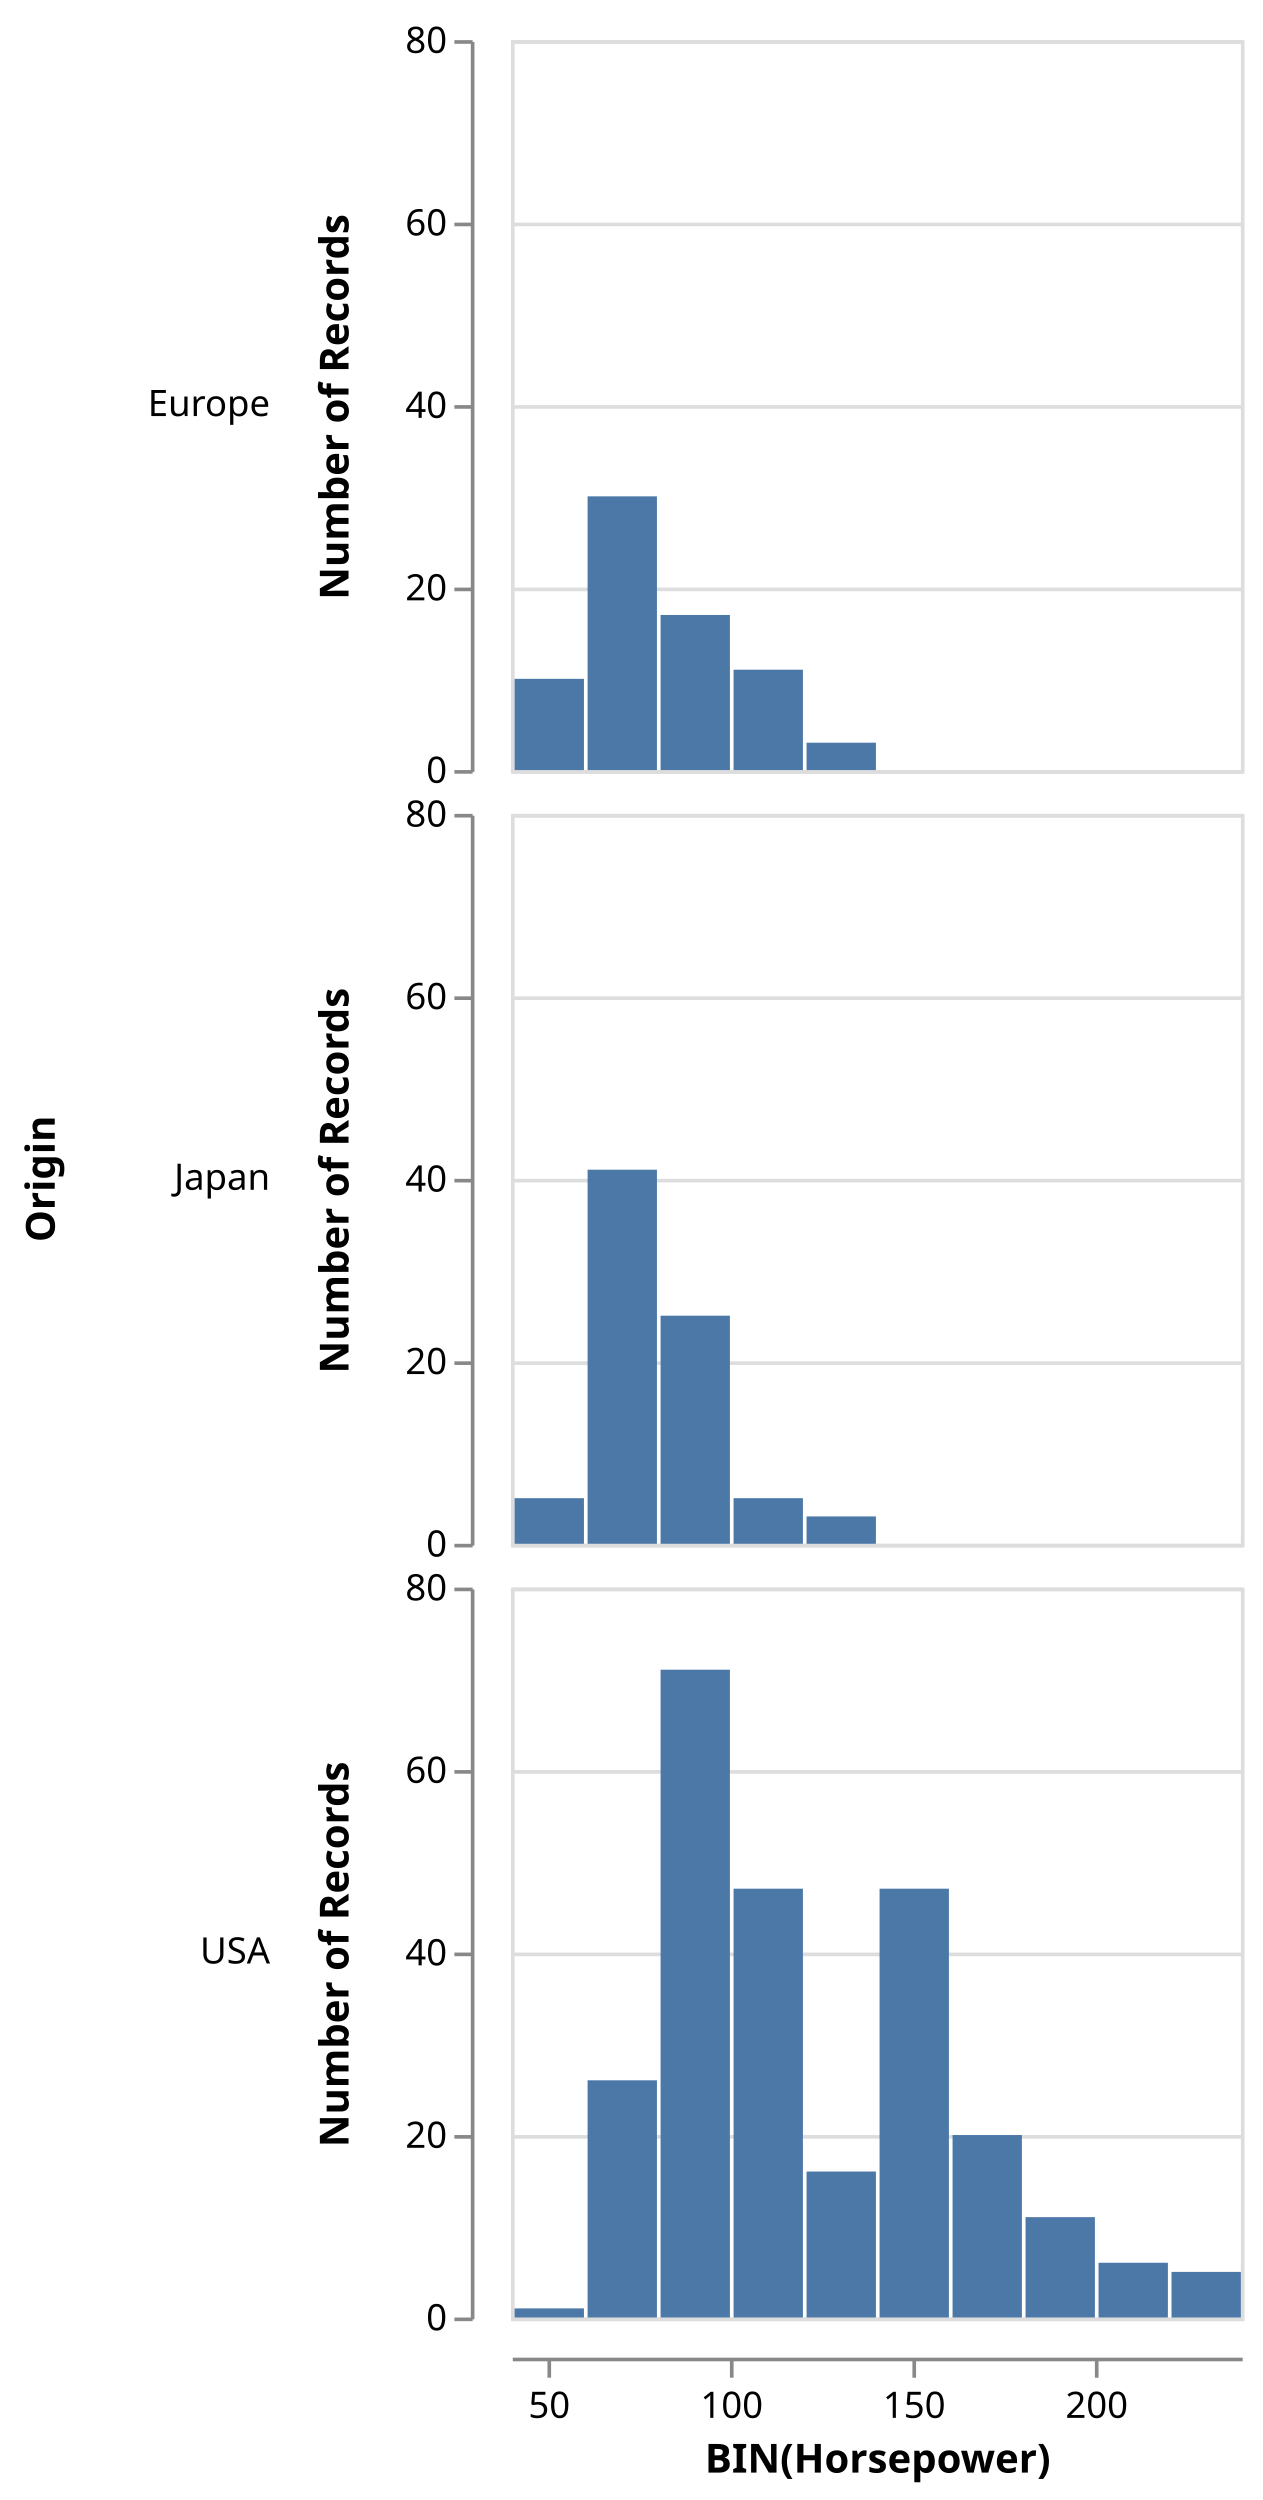
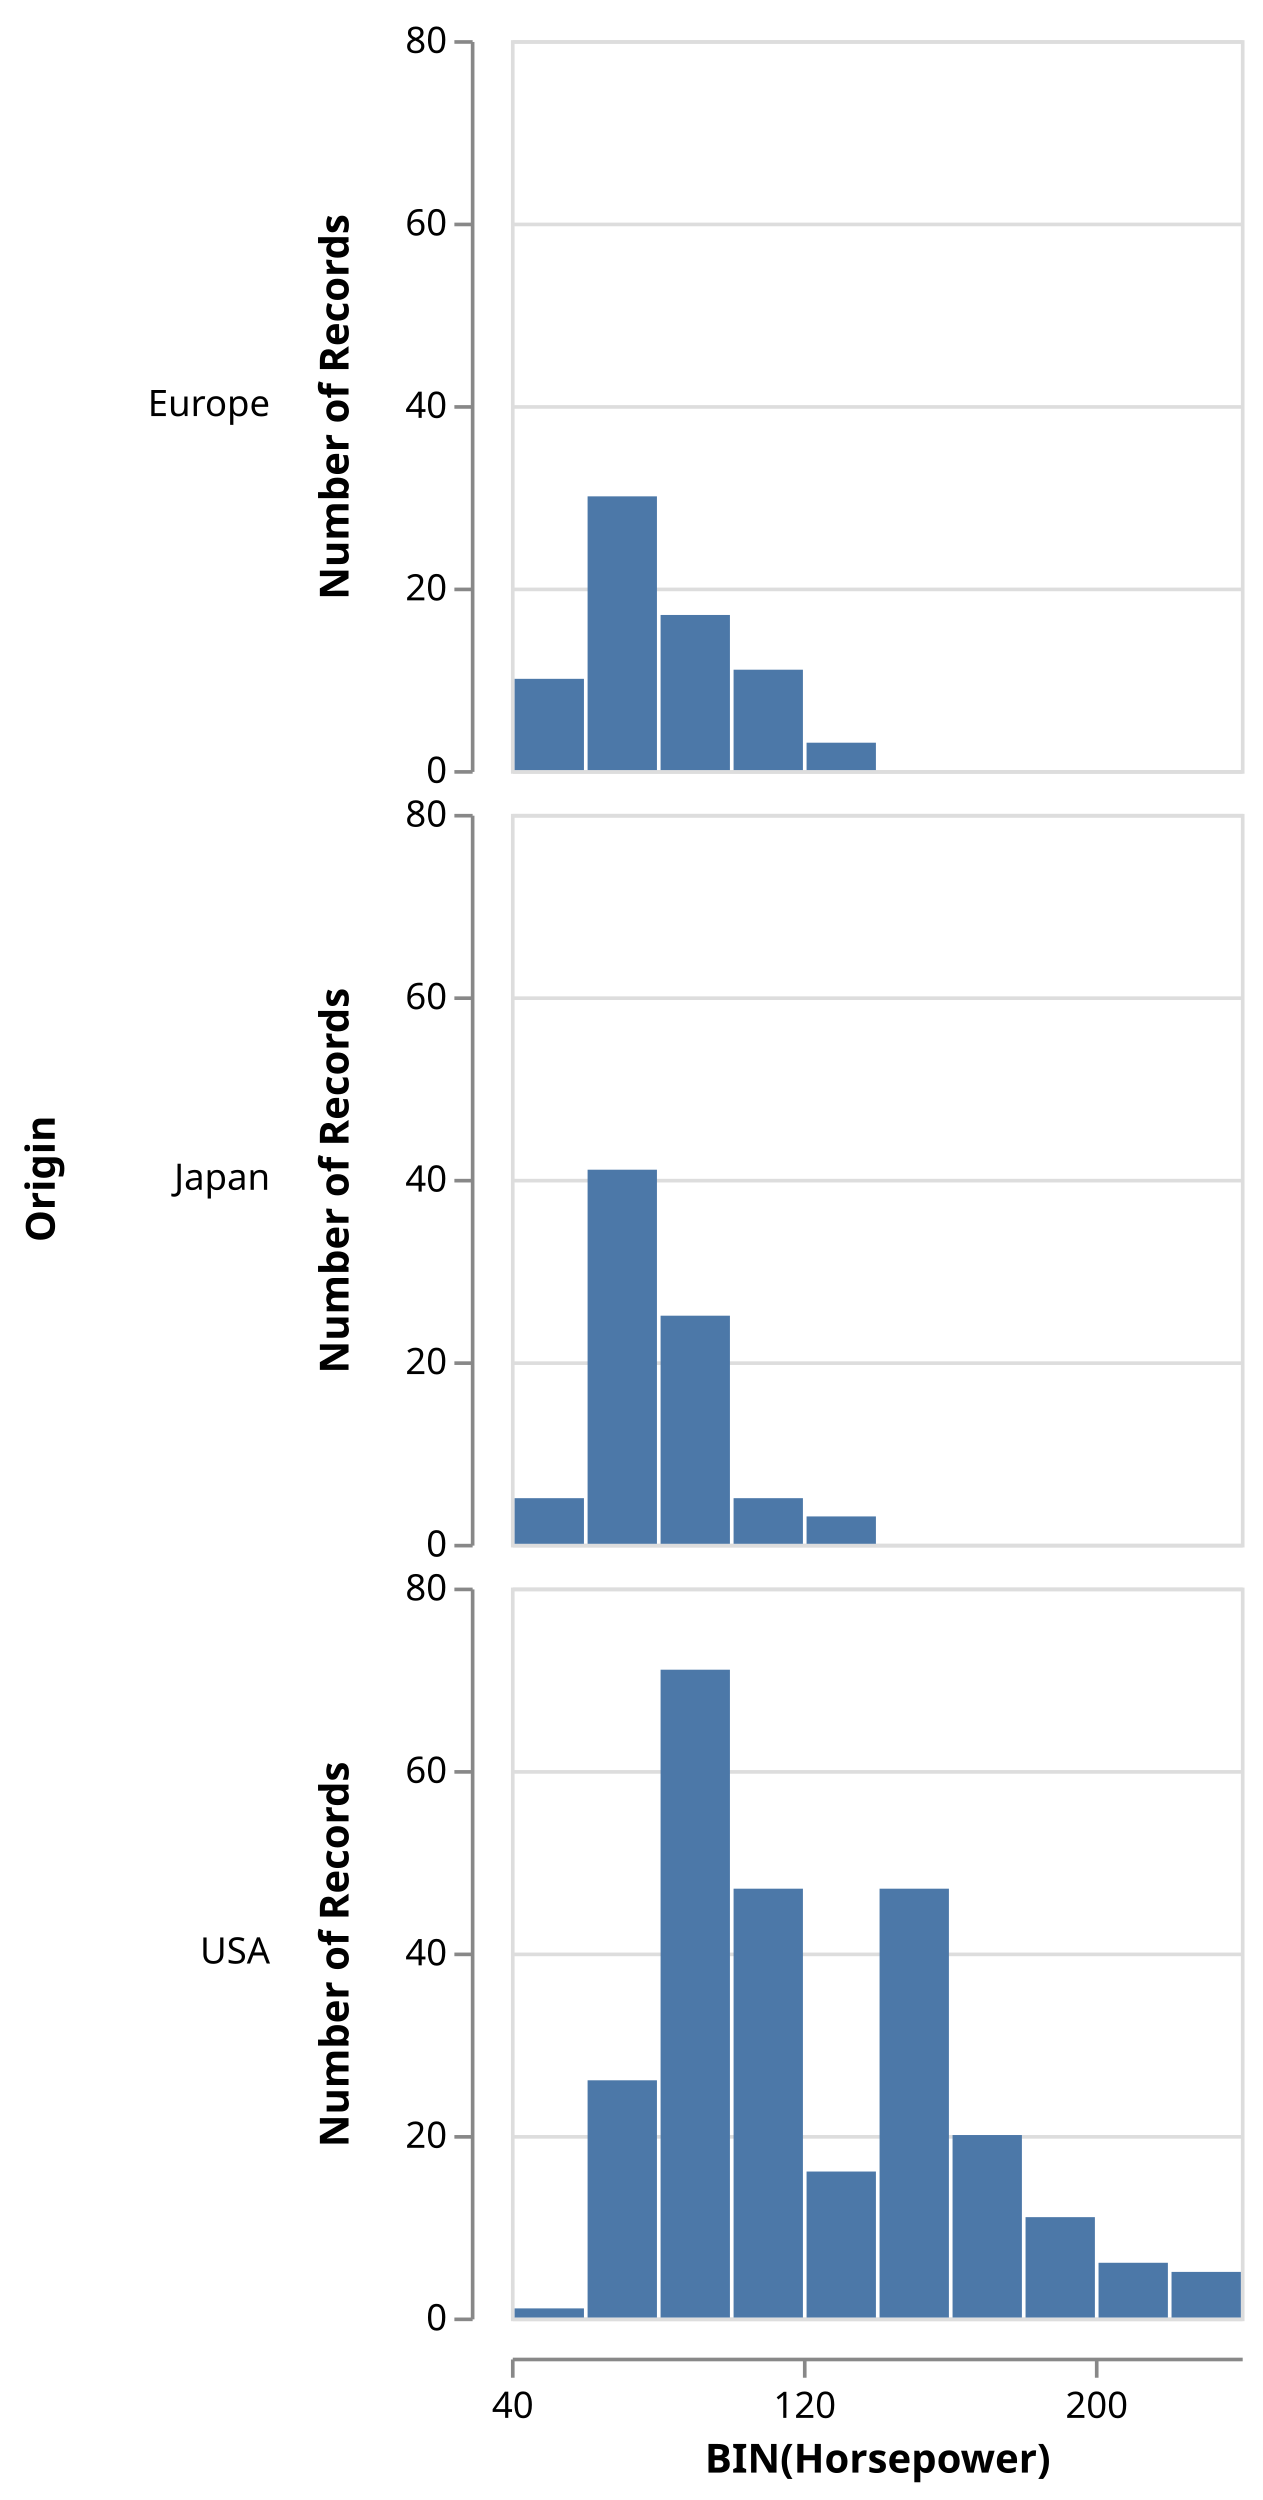
<svg xmlns="http://www.w3.org/2000/svg" class="marks" width="346" height="685" viewBox="0 0 346 685" version="1.1">
  <g transform="translate(140,11)">
    <g class="mark-group role-frame root">
      <g transform="translate(0,0)">
        <path class="background" d="M0,0h0v0h0Z" style="fill: none;" />
        <g>
          <g class="mark-group role-row-title row_title">
            <g transform="translate(-125,312)">
              <path class="background" d="M0,0h0v0h0Z" style="fill: none;" />
              <g>
                <g class="mark-text role-row-title-text">
                  <text text-anchor="middle" transform="translate(0,0) rotate(270)" style="font: bold 11px sans-serif; fill: #000;">Origin</text>
                </g>
              </g>
            </g>
          </g>
          <g class="mark-group role-row-header row_header">
            <g transform="translate(-11,0)">
              <path class="background" d="M0,0h0v200h0Z" style="fill: none;" />
              <g>
                <g class="mark-text role-title" style="pointer-events: none;">
                  <text text-anchor="end" transform="translate(-55,103)" style="font: normal 10px sans-serif; fill: #000; opacity: 1;">Europe</text>
                </g>
                <g class="mark-group role-axis">
                  <g transform="translate(0.5,0.5)">
                    <path class="background" d="M0,0h0v0h0Z" style="pointer-events: none; fill: none;" />
                    <g>
                      <g class="mark-rule role-axis-tick" style="pointer-events: none;">
                        <line transform="translate(0,200)" x2="-5" y2="0" style="fill: none; stroke: #888; stroke-width: 1; opacity: 1;" />
                        <line transform="translate(0,150)" x2="-5" y2="0" style="fill: none; stroke: #888; stroke-width: 1; opacity: 1;" />
                        <line transform="translate(0,100)" x2="-5" y2="0" style="fill: none; stroke: #888; stroke-width: 1; opacity: 1;" />
                        <line transform="translate(0,50)" x2="-5" y2="0" style="fill: none; stroke: #888; stroke-width: 1; opacity: 1;" />
                        <line transform="translate(0,0)" x2="-5" y2="0" style="fill: none; stroke: #888; stroke-width: 1; opacity: 1;" />
                      </g>
                      <g class="mark-text role-axis-label" style="pointer-events: none;">
                        <text text-anchor="end" transform="translate(-7,203)" style="font: 10px sans-serif; fill: #000; opacity: 1;">0</text>
                        <text text-anchor="end" transform="translate(-7,153)" style="font: 10px sans-serif; fill: #000; opacity: 1;">20</text>
                        <text text-anchor="end" transform="translate(-7,103)" style="font: 10px sans-serif; fill: #000; opacity: 1;">40</text>
                        <text text-anchor="end" transform="translate(-7,53)" style="font: 10px sans-serif; fill: #000; opacity: 1;">60</text>
                        <text text-anchor="end" transform="translate(-7,3)" style="font: 10px sans-serif; fill: #000; opacity: 1;">80</text>
                      </g>
                      <g class="mark-rule role-axis-domain" style="pointer-events: none;">
                        <line transform="translate(0,200)" x2="0" y2="-200" style="fill: none; stroke: #888; stroke-width: 1; opacity: 1;" />
                      </g>
                      <g class="mark-text role-axis-title" style="pointer-events: none;">
                        <text text-anchor="middle" transform="translate(-32,100) rotate(-90) translate(0,-2)" style="font: bold 11px sans-serif; fill: #000; opacity: 1;">Number of Records</text>
                      </g>
                    </g>
                  </g>
                </g>
              </g>
            </g>
            <g transform="translate(-11,212)">
              <path class="background" d="M0,0h0v200h0Z" style="fill: none;" />
              <g>
                <g class="mark-text role-title" style="pointer-events: none;">
                  <text text-anchor="end" transform="translate(-55,103)" style="font: normal 10px sans-serif; fill: #000; opacity: 1;">Japan</text>
                </g>
                <g class="mark-group role-axis">
                  <g transform="translate(0.5,0.5)">
                    <path class="background" d="M0,0h0v0h0Z" style="pointer-events: none; fill: none;" />
                    <g>
                      <g class="mark-rule role-axis-tick" style="pointer-events: none;">
                        <line transform="translate(0,200)" x2="-5" y2="0" style="fill: none; stroke: #888; stroke-width: 1; opacity: 1;" />
                        <line transform="translate(0,150)" x2="-5" y2="0" style="fill: none; stroke: #888; stroke-width: 1; opacity: 1;" />
                        <line transform="translate(0,100)" x2="-5" y2="0" style="fill: none; stroke: #888; stroke-width: 1; opacity: 1;" />
                        <line transform="translate(0,50)" x2="-5" y2="0" style="fill: none; stroke: #888; stroke-width: 1; opacity: 1;" />
                        <line transform="translate(0,0)" x2="-5" y2="0" style="fill: none; stroke: #888; stroke-width: 1; opacity: 1;" />
                      </g>
                      <g class="mark-text role-axis-label" style="pointer-events: none;">
                        <text text-anchor="end" transform="translate(-7,203)" style="font: 10px sans-serif; fill: #000; opacity: 1;">0</text>
                        <text text-anchor="end" transform="translate(-7,153)" style="font: 10px sans-serif; fill: #000; opacity: 1;">20</text>
                        <text text-anchor="end" transform="translate(-7,103)" style="font: 10px sans-serif; fill: #000; opacity: 1;">40</text>
                        <text text-anchor="end" transform="translate(-7,53)" style="font: 10px sans-serif; fill: #000; opacity: 1;">60</text>
                        <text text-anchor="end" transform="translate(-7,3)" style="font: 10px sans-serif; fill: #000; opacity: 1;">80</text>
                      </g>
                      <g class="mark-rule role-axis-domain" style="pointer-events: none;">
                        <line transform="translate(0,200)" x2="0" y2="-200" style="fill: none; stroke: #888; stroke-width: 1; opacity: 1;" />
                      </g>
                      <g class="mark-text role-axis-title" style="pointer-events: none;">
                        <text text-anchor="middle" transform="translate(-32,100) rotate(-90) translate(0,-2)" style="font: bold 11px sans-serif; fill: #000; opacity: 1;">Number of Records</text>
                      </g>
                    </g>
                  </g>
                </g>
              </g>
            </g>
            <g transform="translate(-11,424)">
              <path class="background" d="M0,0h0v200h0Z" style="fill: none;" />
              <g>
                <g class="mark-text role-title" style="pointer-events: none;">
                  <text text-anchor="end" transform="translate(-55,103)" style="font: normal 10px sans-serif; fill: #000; opacity: 1;">USA</text>
                </g>
                <g class="mark-group role-axis">
                  <g transform="translate(0.5,0.5)">
                    <path class="background" d="M0,0h0v0h0Z" style="pointer-events: none; fill: none;" />
                    <g>
                      <g class="mark-rule role-axis-tick" style="pointer-events: none;">
                        <line transform="translate(0,200)" x2="-5" y2="0" style="fill: none; stroke: #888; stroke-width: 1; opacity: 1;" />
                        <line transform="translate(0,150)" x2="-5" y2="0" style="fill: none; stroke: #888; stroke-width: 1; opacity: 1;" />
                        <line transform="translate(0,100)" x2="-5" y2="0" style="fill: none; stroke: #888; stroke-width: 1; opacity: 1;" />
                        <line transform="translate(0,50)" x2="-5" y2="0" style="fill: none; stroke: #888; stroke-width: 1; opacity: 1;" />
                        <line transform="translate(0,0)" x2="-5" y2="0" style="fill: none; stroke: #888; stroke-width: 1; opacity: 1;" />
                      </g>
                      <g class="mark-text role-axis-label" style="pointer-events: none;">
                        <text text-anchor="end" transform="translate(-7,203)" style="font: 10px sans-serif; fill: #000; opacity: 1;">0</text>
                        <text text-anchor="end" transform="translate(-7,153)" style="font: 10px sans-serif; fill: #000; opacity: 1;">20</text>
                        <text text-anchor="end" transform="translate(-7,103)" style="font: 10px sans-serif; fill: #000; opacity: 1;">40</text>
                        <text text-anchor="end" transform="translate(-7,53)" style="font: 10px sans-serif; fill: #000; opacity: 1;">60</text>
                        <text text-anchor="end" transform="translate(-7,3)" style="font: 10px sans-serif; fill: #000; opacity: 1;">80</text>
                      </g>
                      <g class="mark-rule role-axis-domain" style="pointer-events: none;">
                        <line transform="translate(0,200)" x2="0" y2="-200" style="fill: none; stroke: #888; stroke-width: 1; opacity: 1;" />
                      </g>
                      <g class="mark-text role-axis-title" style="pointer-events: none;">
                        <text text-anchor="middle" transform="translate(-32,100) rotate(-90) translate(0,-2)" style="font: bold 11px sans-serif; fill: #000; opacity: 1;">Number of Records</text>
                      </g>
                    </g>
                  </g>
                </g>
              </g>
            </g>
          </g>
          <g class="mark-group role-column-footer column_footer">
            <g transform="translate(0,635)">
              <path class="background" d="M0,0h200v0h-200Z" style="fill: none;" />
              <g>
                <g class="mark-group role-axis">
                  <g transform="translate(0.5,0.5)">
                    <path class="background" d="M0,0h0v0h0Z" style="pointer-events: none; fill: none;" />
                    <g>
                      <g class="mark-rule role-axis-tick" style="pointer-events: none;">
-                         <line transform="translate(10,0)" x2="0" y2="5" style="fill: none; stroke: #888; stroke-width: 1; opacity: 1;" />
-                         <line transform="translate(60,0)" x2="0" y2="5" style="fill: none; stroke: #888; stroke-width: 1; opacity: 1;" />
-                         <line transform="translate(110,0)" x2="0" y2="5" style="fill: none; stroke: #888; stroke-width: 1; opacity: 1;" />
+                         <line transform="translate(0,0)" x2="0" y2="5" style="fill: none; stroke: #888; stroke-width: 1; opacity: 1;" />
+                         <line transform="translate(80,0)" x2="0" y2="5" style="fill: none; stroke: #888; stroke-width: 1; opacity: 1;" />
                        <line transform="translate(160,0)" x2="0" y2="5" style="fill: none; stroke: #888; stroke-width: 1; opacity: 1;" />
                      </g>
                      <g class="mark-text role-axis-label" style="pointer-events: none;">
-                         <text text-anchor="middle" transform="translate(10,16)" style="font: 10px sans-serif; fill: #000; opacity: 1;">50</text>
-                         <text text-anchor="middle" transform="translate(60,16)" style="font: 10px sans-serif; fill: #000; opacity: 1;">100</text>
-                         <text text-anchor="middle" transform="translate(110,16)" style="font: 10px sans-serif; fill: #000; opacity: 1;">150</text>
+                         <text text-anchor="middle" transform="translate(0,16)" style="font: 10px sans-serif; fill: #000; opacity: 1;">40</text>
+                         <text text-anchor="middle" transform="translate(80,16)" style="font: 10px sans-serif; fill: #000; opacity: 1;">120</text>
                        <text text-anchor="middle" transform="translate(160,16)" style="font: 10px sans-serif; fill: #000; opacity: 1;">200</text>
                      </g>
                      <g class="mark-rule role-axis-domain" style="pointer-events: none;">
                        <line transform="translate(0,0)" x2="200" y2="0" style="fill: none; stroke: #888; stroke-width: 1; opacity: 1;" />
                      </g>
                      <g class="mark-text role-axis-title" style="pointer-events: none;">
                        <text text-anchor="middle" transform="translate(100,31)" style="font: bold 11px sans-serif; fill: #000; opacity: 1;">BIN(Horsepower)</text>
                      </g>
                    </g>
                  </g>
                </g>
              </g>
            </g>
          </g>
          <g class="mark-group role-scope cell">
            <g transform="translate(0,0)">
              <path class="background" d="M0.5,0.5h200v200h-200Z" style="fill: transparent; stroke: #ddd;" />
              <g>
                <g class="mark-group role-axis">
                  <g transform="translate(0.5,0.5)">
                    <path class="background" d="M0,0h0v0h0Z" style="pointer-events: none; fill: none;" />
                    <g>
                      <g class="mark-rule role-axis-grid" style="pointer-events: none;">
                        <line transform="translate(0,200)" x2="200" y2="0" style="fill: none; stroke: #ddd; stroke-width: 1; stroke-dasharray: ; opacity: 1;" />
                        <line transform="translate(0,150)" x2="200" y2="0" style="fill: none; stroke: #ddd; stroke-width: 1; stroke-dasharray: ; opacity: 1;" />
                        <line transform="translate(0,100)" x2="200" y2="0" style="fill: none; stroke: #ddd; stroke-width: 1; stroke-dasharray: ; opacity: 1;" />
                        <line transform="translate(0,50)" x2="200" y2="0" style="fill: none; stroke: #ddd; stroke-width: 1; stroke-dasharray: ; opacity: 1;" />
                        <line transform="translate(0,0)" x2="200" y2="0" style="fill: none; stroke: #ddd; stroke-width: 1; stroke-dasharray: ; opacity: 1;" />
                      </g>
                    </g>
                  </g>
                </g>
                <g class="mark-rect role-mark child_marks">
                  <path d="M61,172.5h19v27.5h-19Z" style="fill: #4c78a8;" />
                  <path d="M1,175h19v25h-19Z" style="fill: #4c78a8;" />
                  <path d="M41,157.5h19v42.5h-19Z" style="fill: #4c78a8;" />
                  <path d="M21,125h19v75h-19Z" style="fill: #4c78a8;" />
                  <path d="M81,192.5h19v7.5h-19Z" style="fill: #4c78a8;" />
                </g>
              </g>
            </g>
            <g transform="translate(0,212)">
              <path class="background" d="M0.5,0.5h200v200h-200Z" style="fill: transparent; stroke: #ddd;" />
              <g>
                <g class="mark-group role-axis">
                  <g transform="translate(0.5,0.5)">
                    <path class="background" d="M0,0h0v0h0Z" style="pointer-events: none; fill: none;" />
                    <g>
                      <g class="mark-rule role-axis-grid" style="pointer-events: none;">
                        <line transform="translate(0,200)" x2="200" y2="0" style="fill: none; stroke: #ddd; stroke-width: 1; stroke-dasharray: ; opacity: 1;" />
                        <line transform="translate(0,150)" x2="200" y2="0" style="fill: none; stroke: #ddd; stroke-width: 1; stroke-dasharray: ; opacity: 1;" />
                        <line transform="translate(0,100)" x2="200" y2="0" style="fill: none; stroke: #ddd; stroke-width: 1; stroke-dasharray: ; opacity: 1;" />
                        <line transform="translate(0,50)" x2="200" y2="0" style="fill: none; stroke: #ddd; stroke-width: 1; stroke-dasharray: ; opacity: 1;" />
                        <line transform="translate(0,0)" x2="200" y2="0" style="fill: none; stroke: #ddd; stroke-width: 1; stroke-dasharray: ; opacity: 1;" />
                      </g>
                    </g>
                  </g>
                </g>
                <g class="mark-rect role-mark child_marks">
                  <path d="M41,137.5h19v62.5h-19Z" style="fill: #4c78a8;" />
                  <path d="M21,97.5h19v102.5h-19Z" style="fill: #4c78a8;" />
                  <path d="M81,192.5h19v7.5h-19Z" style="fill: #4c78a8;" />
                  <path d="M1,187.5h19v12.5h-19Z" style="fill: #4c78a8;" />
                  <path d="M61,187.5h19v12.5h-19Z" style="fill: #4c78a8;" />
                </g>
              </g>
            </g>
            <g transform="translate(0,424)">
              <path class="background" d="M0.5,0.5h200v200h-200Z" style="fill: transparent; stroke: #ddd;" />
              <g>
                <g class="mark-group role-axis">
                  <g transform="translate(0.5,0.5)">
                    <path class="background" d="M0,0h0v0h0Z" style="pointer-events: none; fill: none;" />
                    <g>
                      <g class="mark-rule role-axis-grid" style="pointer-events: none;">
                        <line transform="translate(0,200)" x2="200" y2="0" style="fill: none; stroke: #ddd; stroke-width: 1; stroke-dasharray: ; opacity: 1;" />
                        <line transform="translate(0,150)" x2="200" y2="0" style="fill: none; stroke: #ddd; stroke-width: 1; stroke-dasharray: ; opacity: 1;" />
                        <line transform="translate(0,100)" x2="200" y2="0" style="fill: none; stroke: #ddd; stroke-width: 1; stroke-dasharray: ; opacity: 1;" />
                        <line transform="translate(0,50)" x2="200" y2="0" style="fill: none; stroke: #ddd; stroke-width: 1; stroke-dasharray: ; opacity: 1;" />
                        <line transform="translate(0,0)" x2="200" y2="0" style="fill: none; stroke: #ddd; stroke-width: 1; stroke-dasharray: ; opacity: 1;" />
                      </g>
                    </g>
                  </g>
                </g>
                <g class="mark-rect role-mark child_marks">
                  <path d="M81,160h19v40h-19Z" style="fill: #4c78a8;" />
                  <path d="M121,150h19v50h-19Z" style="fill: #4c78a8;" />
                  <path d="M101,82.5h19v117.5h-19Z" style="fill: #4c78a8;" />
                  <path d="M141,172.5h19v27.5h-19Z" style="fill: #4c78a8;" />
                  <path d="M181,187.5h19v12.5h-19Z" style="fill: #4c78a8;" />
                  <path d="M161,185h19v15h-19Z" style="fill: #4c78a8;" />
                  <path d="M41,22.5h19v177.5h-19Z" style="fill: #4c78a8;" />
                  <path d="M61,82.5h19v117.5h-19Z" style="fill: #4c78a8;" />
                  <path d="M21,135h19v65h-19Z" style="fill: #4c78a8;" />
                  <path d="M1,197.5h19v2.5h-19Z" style="fill: #4c78a8;" />
                </g>
              </g>
            </g>
          </g>
        </g>
      </g>
    </g>
  </g>
</svg>
